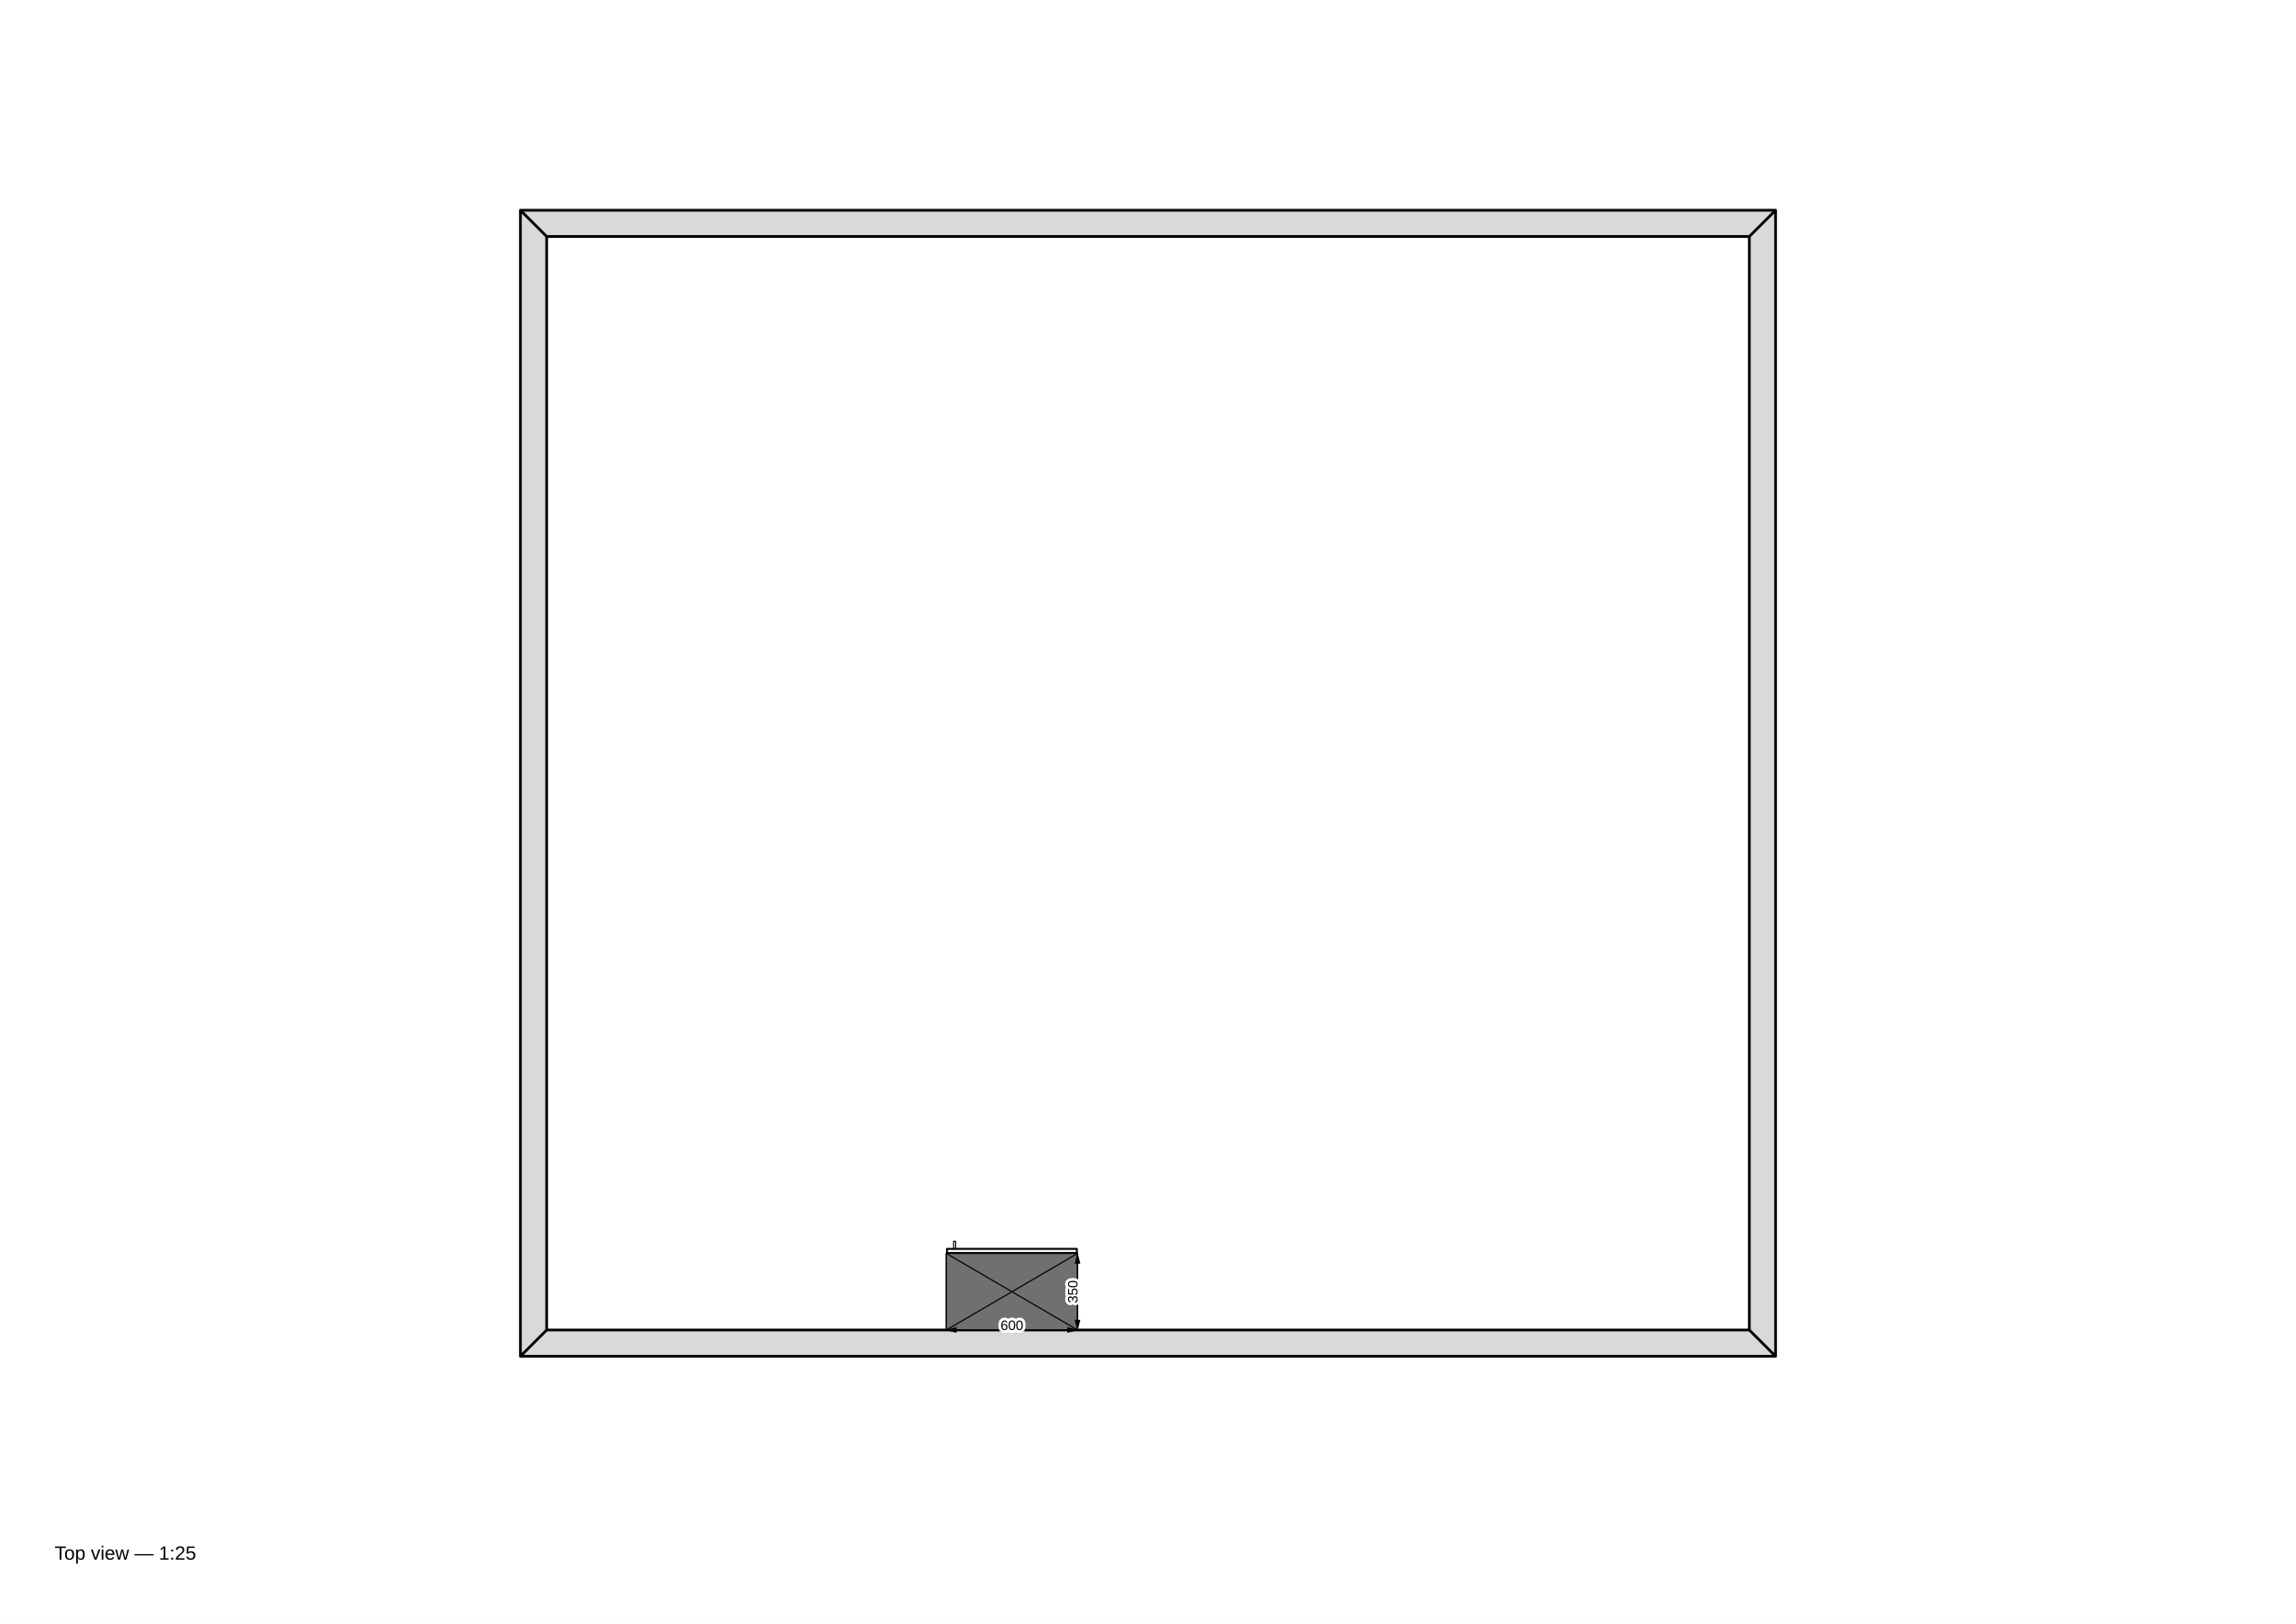
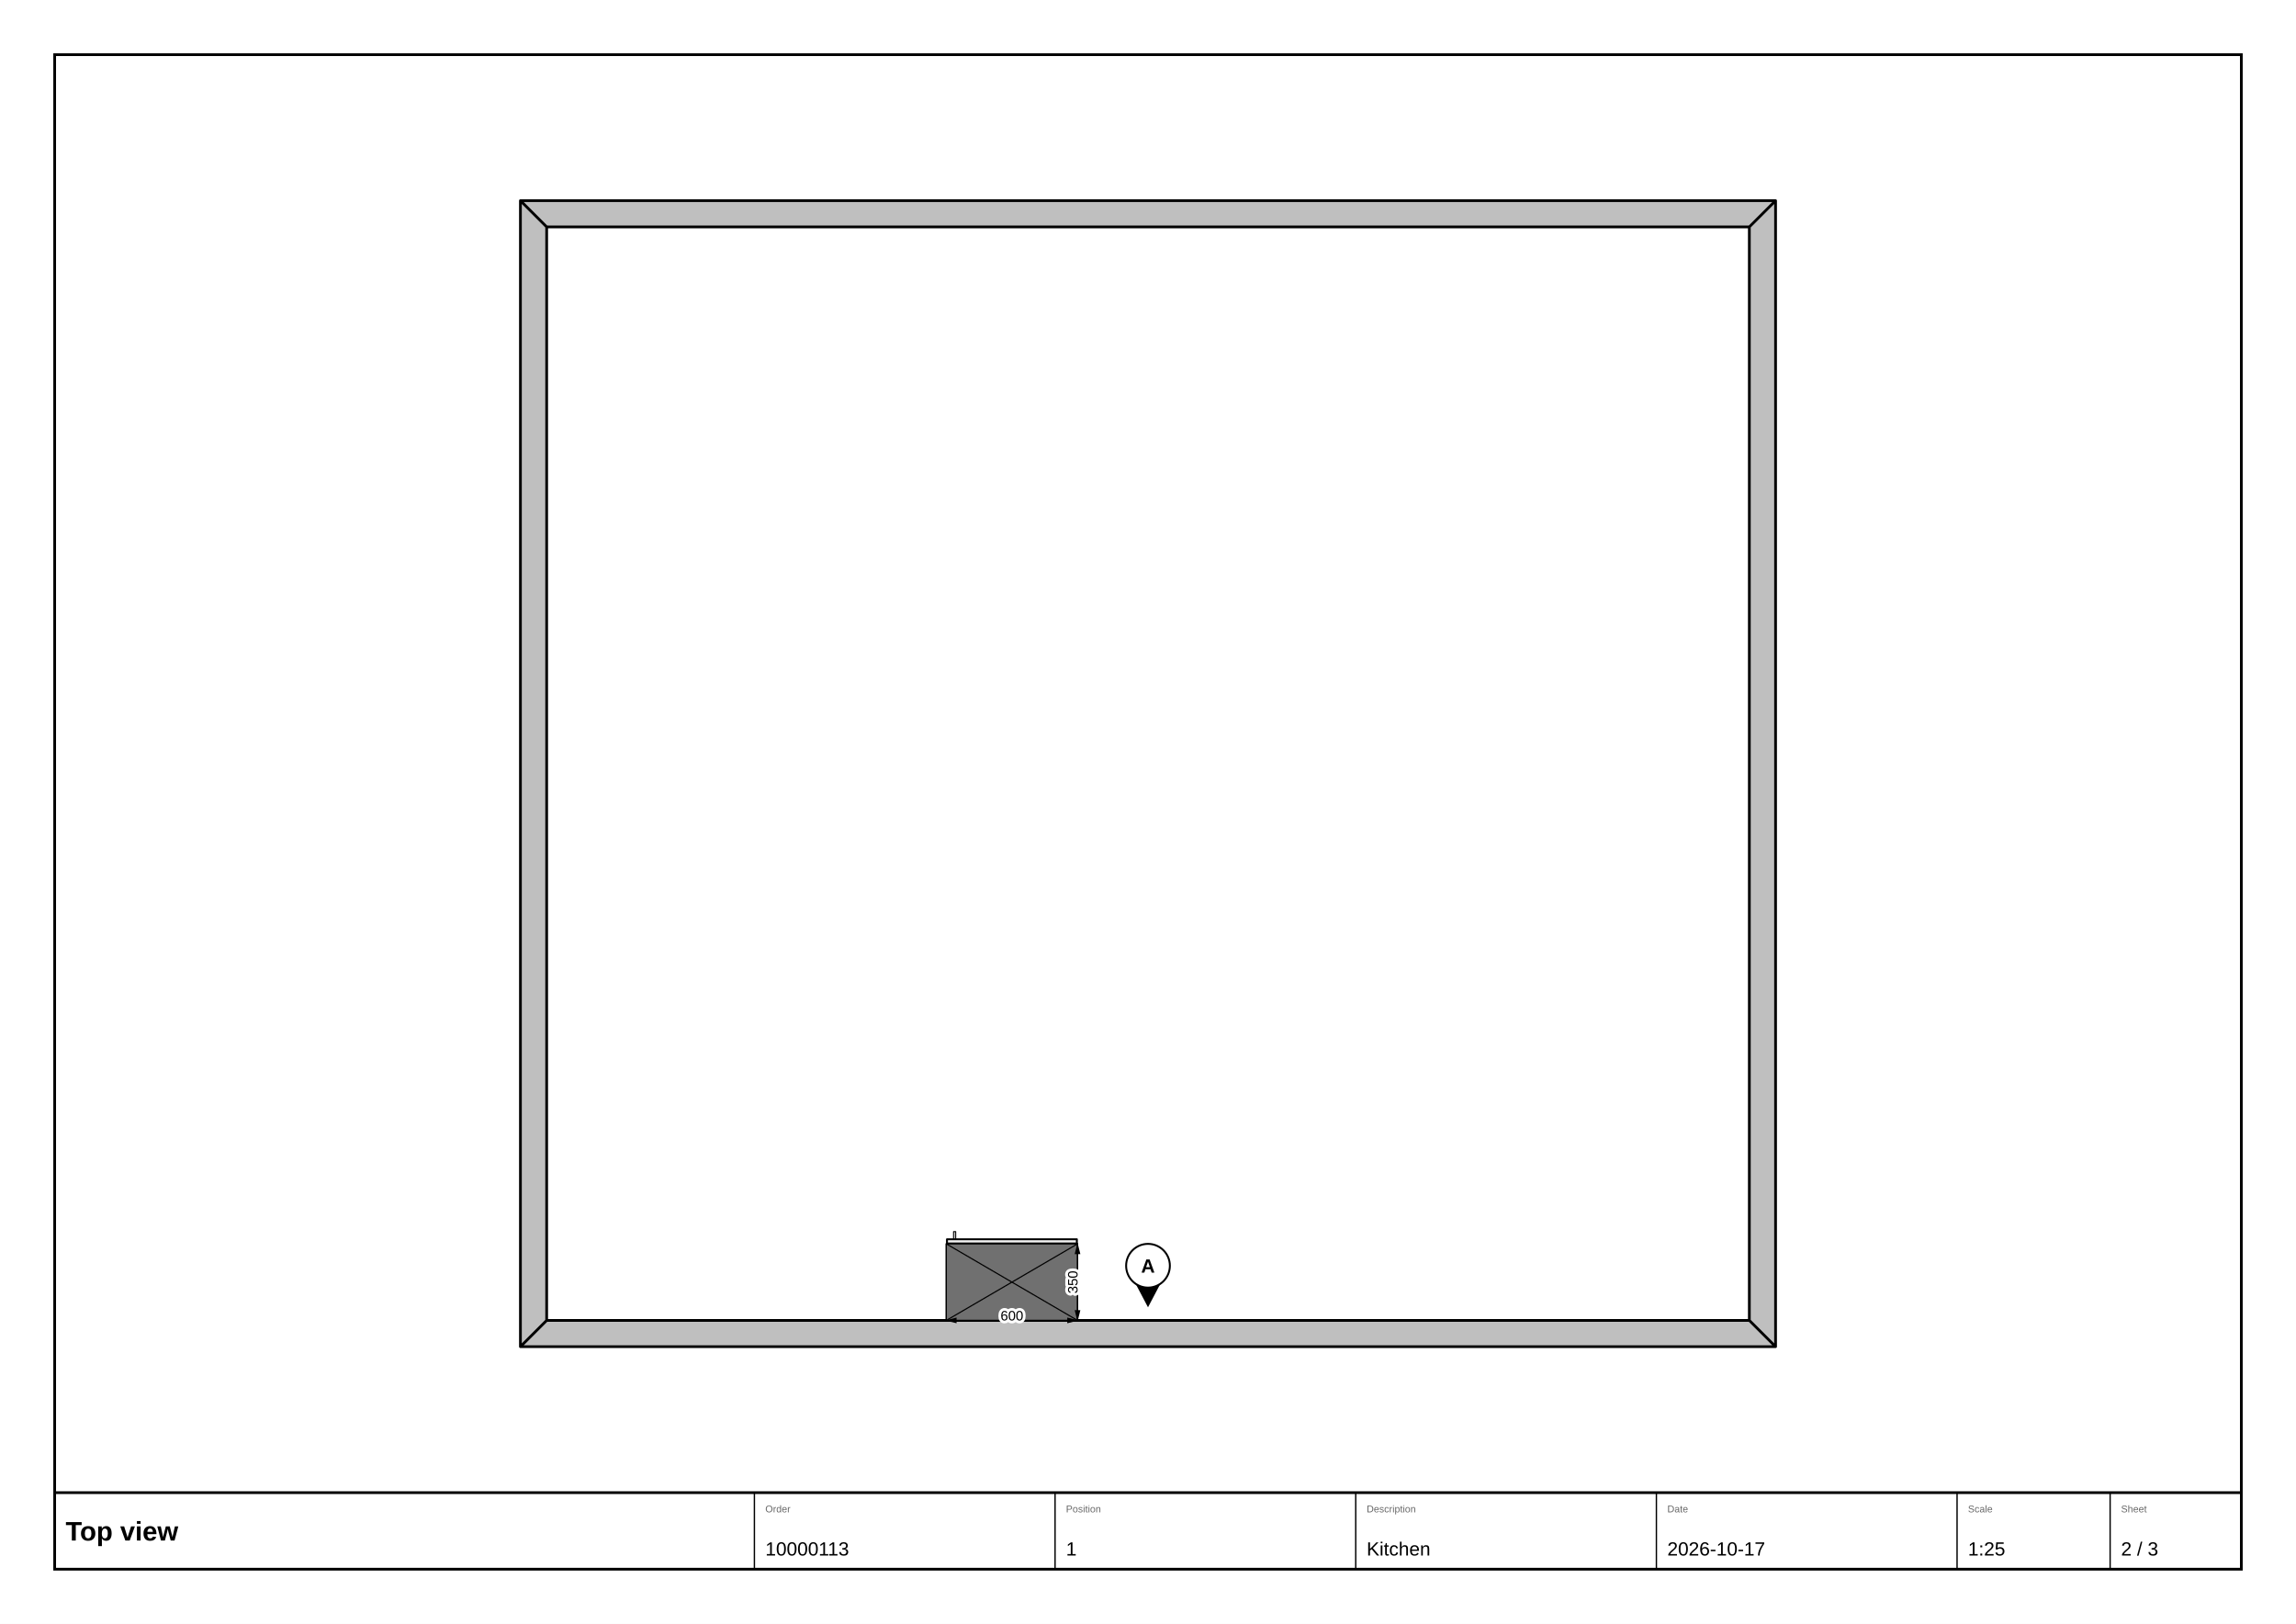
- <svg xmlns="http://www.w3.org/2000/svg" width="420mm" height="297mm" viewBox="-7315.0 -2316.3 10500.0 7425.0">
-   <rect x="-7315.0" y="-2316.3" width="10500.0" height="7425.0" fill="#ffffff" />
-   <g id="fills" fill-rule="evenodd">
-     <path d="M-2406.3 3434.5L-2968.3 3434.5L-2968.3 3415.5L-2406.3 3415.5Z" fill="#ffffff" />
-     <path d="M-2406.3 3555.0L-2968.3 3555.0L-2968.3 3415.0L-2406.3 3415.0Z" fill="#ffffff" />
-     <path d="M-2388.3 3707.0L-2986.3 3707.0L-2986.3 3417.0L-2388.3 3417.0Z" fill="#c8c8c8" />
-     <path d="M-2944.3 3394.0L-2954.3 3394.0L-2954.3 3359.0L-2944.3 3359.0Z" fill="#c8c8c8" />
-     <path d="M-2406.3 3543.0L-2968.3 3543.0L-2968.3 3535.0L-2406.3 3535.0Z" fill="#ffffff" />
-     <path d="M-2406.3 3764.5L-2968.3 3764.5L-2968.3 3415.5L-2406.3 3415.5Z" fill="#ffffff" />
-     <path d="M-2406.3 3535.0L-2968.3 3535.0L-2968.3 3415.5L-2406.3 3415.5Z" fill="#ffffff" />
-     <path d="M-2387.3 3765.0L-2406.3 3765.0L-2406.3 3415.0L-2387.3 3415.0Z" fill="#ffffff" />
-     <path d="M-2968.3 3765.0L-2987.3 3765.0L-2987.3 3415.0L-2968.3 3415.0Z" fill="#ffffff" />
-     <path d="M-2390.3 3413.0L-2984.3 3413.0L-2984.3 3394.0L-2390.3 3394.0Z" fill="#f5f5f5" />
-     <path d="M685.0 3765.0L685.0 -1235.0L805.0 -1355.0L805.0 3885.0Z" fill="#d9d9d9" />
-     <path d="M685.0 -1235.0L-4815.0 -1235.0L-4935.0 -1355.0L805.0 -1355.0Z" fill="#d9d9d9" />
-     <path d="M-4815.0 -1235.0L-4815.0 3765.0L-4935.0 3885.0L-4935.0 -1355.0Z" fill="#d9d9d9" />
-     <path d="M-4815.0 3765.0L685.0 3765.0L805.0 3885.0L-4935.0 3885.0Z" fill="#d9d9d9" />
-   </g>
-   <g id="hidden-lines" fill="none" stroke="#000000" stroke-linecap="round" />
-   <g id="lines" fill="none" stroke="#000000" stroke-linecap="round" stroke-linejoin="round">
-     <path class="wall" stroke-width="12.5" d="M685.0 3765.0L685.0 -1235.0M685.0 -1235.0L805.0 -1355.0M805.0 3885.0L805.0 -1355.0M685.0 3765.0L805.0 3885.0M-4815.0 -1235.0L685.0 -1235.0M-4935.0 -1355.0L-4815.0 -1235.0M-4935.0 -1355.0L805.0 -1355.0M-4815.0 3765.0L-4815.0 -1235.0M-4935.0 3885.0L-4815.0 3765.0M-4935.0 3885.0L-4935.0 -1355.0M-4815.0 3765.0L685.0 3765.0M-4935.0 3885.0L805.0 3885.0" />
-     <path class="carcass" stroke-width="6.3" d="M-2387.3 3765.0L-2387.3 3415.0M-2406.3 3765.0L-2406.3 3415.0M-2987.3 3415.0L-2387.3 3415.0M-2968.3 3765.0L-2968.3 3415.0M-2987.3 3765.0L-2987.3 3415.0M-2968.3 3764.5L-2406.3 3764.5M-2968.3 3415.5L-2406.3 3415.5M-2968.3 3535.0L-2406.3 3535.0" />
-     <path class="front" stroke-width="8.8" d="M-2984.3 3413.0L-2390.3 3413.0M-2390.3 3413.0L-2390.3 3394.0M-2984.3 3413.0L-2984.3 3394.0M-2984.3 3394.0L-2390.3 3394.0" />
-     <path class="hardware" stroke-width="4.5" d="M-2944.3 3394.0L-2944.3 3359.0M-2954.3 3394.0L-2954.3 3359.0M-2954.3 3359.0L-2944.3 3359.0" />
-   </g>
-   <g id="annotations">
-     <g transform="translate(-4935 -1355) scale(2.604167)">
+ <svg xmlns="http://www.w3.org/2000/svg" width="420mm" height="297mm" viewBox="0 0 420 297" font-family="Arial, Helvetica, sans-serif">
+   <rect width="420" height="297" fill="#ffffff" />
+   <g class="view" transform="translate(91.033 32.533) scale(0.04) translate(5039.17 1459.17)">
+     <g class="fills" fill-rule="evenodd">
+       <path d="M-2406.3 3434.5L-2968.3 3434.5L-2968.3 3415.5L-2406.3 3415.5Z" fill="#ffffff" />
+       <path d="M-2406.3 3555.0L-2968.3 3555.0L-2968.3 3415.0L-2406.3 3415.0Z" fill="#ffffff" />
+       <path d="M-2388.3 3707.0L-2986.3 3707.0L-2986.3 3417.0L-2388.3 3417.0Z" fill="#c8c8c8" />
+       <path d="M-2944.3 3394.0L-2954.3 3394.0L-2954.3 3359.0L-2944.3 3359.0Z" fill="#c8c8c8" />
+       <path d="M-2406.3 3543.0L-2968.3 3543.0L-2968.3 3535.0L-2406.3 3535.0Z" fill="#ffffff" />
+       <path d="M-2406.3 3764.5L-2968.3 3764.5L-2968.3 3415.5L-2406.3 3415.5Z" fill="#ffffff" />
+       <path d="M-2406.3 3535.0L-2968.3 3535.0L-2968.3 3415.5L-2406.3 3415.5Z" fill="#ffffff" />
+       <path d="M-2387.3 3765.0L-2406.3 3765.0L-2406.3 3415.0L-2387.3 3415.0Z" fill="#ffffff" />
+       <path d="M-2968.3 3765.0L-2987.3 3765.0L-2987.3 3415.0L-2968.3 3415.0Z" fill="#ffffff" />
+       <path d="M-2390.3 3413.0L-2984.3 3413.0L-2984.3 3394.0L-2390.3 3394.0Z" fill="#f5f5f5" />
+       <path d="M685.0 3765.0L685.0 -1235.0L805.0 -1355.0L805.0 3885.0Z" fill="#bfbfbf" />
+       <path d="M685.0 -1235.0L-4815.0 -1235.0L-4935.0 -1355.0L805.0 -1355.0Z" fill="#bfbfbf" />
+       <path d="M-4815.0 -1235.0L-4815.0 3765.0L-4935.0 3885.0L-4935.0 -1355.0Z" fill="#bfbfbf" />
+       <path d="M-4815.0 3765.0L685.0 3765.0L805.0 3885.0L-4935.0 3885.0Z" fill="#bfbfbf" />
+     </g>
+     <g class="hidden-lines" fill="none" stroke="#000000" stroke-linecap="round" />
+     <g class="lines" fill="none" stroke="#000000" stroke-linecap="round" stroke-linejoin="round">
+       <path class="wall" stroke-width="12.5" d="M685.0 3765.0L685.0 -1235.0M685.0 -1235.0L805.0 -1355.0M805.0 3885.0L805.0 -1355.0M685.0 3765.0L805.0 3885.0M-4815.0 -1235.0L685.0 -1235.0M-4935.0 -1355.0L-4815.0 -1235.0M-4935.0 -1355.0L805.0 -1355.0M-4815.0 3765.0L-4815.0 -1235.0M-4935.0 3885.0L-4815.0 3765.0M-4935.0 3885.0L-4935.0 -1355.0M-4815.0 3765.0L685.0 3765.0M-4935.0 3885.0L805.0 3885.0" />
+       <path class="carcass" stroke-width="6.3" d="M-2387.3 3765.0L-2387.3 3415.0M-2406.3 3765.0L-2406.3 3415.0M-2987.3 3415.0L-2387.3 3415.0M-2968.3 3765.0L-2968.3 3415.0M-2987.3 3765.0L-2987.3 3415.0M-2968.3 3764.5L-2406.3 3764.5M-2968.3 3415.5L-2406.3 3415.5M-2968.3 3535.0L-2406.3 3535.0" />
+       <path class="front" stroke-width="8.8" d="M-2984.3 3413.0L-2390.3 3413.0M-2390.3 3413.0L-2390.3 3394.0M-2984.3 3413.0L-2984.3 3394.0M-2984.3 3394.0L-2390.3 3394.0" />
+       <path class="hardware" stroke-width="4.5" d="M-2944.3 3394.0L-2944.3 3359.0M-2954.3 3394.0L-2954.3 3359.0M-2954.3 3359.0L-2944.3 3359.0" />
+     </g>
+     <g class="elevation-marker">
+       <path d="M-2165 3515L-2065 3705L-1965 3515Z" fill="#000000" />
+       <circle cx="-2065" cy="3515" r="100" fill="#ffffff" stroke="#000000" stroke-width="8.75" />
+       <text x="-2065" y="3546.5" font-size="87.5" font-weight="bold" text-anchor="middle">A</text>
+     </g>
+     <g class="annotations" transform="translate(-4935 -1355) scale(2.604167)">
      <g>
        <defs>
          <marker markerWidth="20" markerHeight="10" markerUnits="userSpaceOnUse" orient="auto-start-reverse" refY="5" viewBox="0 0 20 10" id="arrowStart" refX="18">
            <path d="M0,0 L0,10 L20,5 z" fill="context-stroke" />
          </marker>
          <marker markerWidth="20" markerHeight="10" markerUnits="userSpaceOnUse" orient="auto" refY="5" viewBox="0 0 20 10" id="arrowEnd" refX="18">
            <path d="M0,0 L0,10 L20,5 z" fill="context-stroke" />
          </marker>
          <marker markerWidth="20" markerHeight="10" markerUnits="userSpaceOnUse" orient="auto-start-reverse" refY="5" viewBox="0 0 20 10" id="arrowStartOpposite" refX="2">
            <path d="M0,0 L0,10 L20,5 z" fill="context-stroke" transform="translate(20, 0) scale(-1, 1)" />
          </marker>
          <marker markerWidth="20" markerHeight="10" markerUnits="userSpaceOnUse" orient="auto" refY="5" viewBox="0 0 20 10" id="arrowEndOpposite" refX="2">
            <path d="M0,0 L0,10 L20,5 z" fill="context-stroke" transform="translate(20, 0) scale(-1, 1)" />
          </marker>
        </defs>
        <path d="M 978.31 1966.08 L 747.91 1966.08 L 747.91 1831.68 L 978.31 1831.68 Z M 978.31 1966.08 L 747.91 1831.68 Z M 747.91 1966.08 L 978.31 1831.68 Z" fill="rgb(112, 112, 112)" stroke="#000000" stroke-width="2" />
        <g>
          <line x1="747.91" y1="1966.08" x2="978.31" y2="1966.08" stroke="black" stroke-width="2" marker-start="url(#arrowStart)" marker-end="url(#arrowEnd)" />
          <line x1="978.31" y1="1831.68" x2="978.31" y2="1966.08" stroke="black" stroke-width="2" marker-start="url(#arrowStart)" marker-end="url(#arrowEnd)" />
          <text x="863.11" y="1966.08" fill="black" font-size="24" font-family="Arial" stroke="white" stroke-width="10" paint-order="stroke" text-anchor="middle" stroke-linejoin="round" alignment-baseline="middle" transform="rotate(0, 863.11, 1966.08)">600</text>
          <text x="978.31" y="1898.88" fill="black" font-size="24" font-family="Arial" stroke="white" stroke-width="10" paint-order="stroke" text-anchor="middle" stroke-linejoin="round" alignment-baseline="middle" transform="rotate(270, 978.31, 1898.88)">350</text>
        </g>
      </g>
    </g>
  </g>
-   <text x="-7065.0" y="4815.0" font-family="Arial, Helvetica, sans-serif" font-size="87.5">Top view — 1:25</text>
+   <g class="title-block" fill="none" stroke="#000000">
+     <rect x="10.00" y="10.00" width="400.00" height="277.00" stroke-width="0.5" />
+     <path d="M10.00 273.00h400.00" stroke-width="0.5" />
+     <path d="M138.00 273.00v14.00" stroke-width="0.25" />
+     <path d="M193.00 273.00v14.00" stroke-width="0.25" />
+     <path d="M248.00 273.00v14.00" stroke-width="0.25" />
+     <path d="M303.00 273.00v14.00" stroke-width="0.25" />
+     <path d="M358.00 273.00v14.00" stroke-width="0.25" />
+     <path d="M386.00 273.00v14.00" stroke-width="0.25" />
+   </g>
+   <g class="title-block-text" fill="#000000">
+     <g font-size="1.8" fill="#666666">
+       <text x="140.00" y="276.60">Order</text>
+       <text x="195.00" y="276.60">Position</text>
+       <text x="250.00" y="276.60">Description</text>
+       <text x="305.00" y="276.60">Date</text>
+       <text x="360.00" y="276.60">Scale</text>
+       <text x="388.00" y="276.60">Sheet</text>
+     </g>
+     <text x="12.00" y="281.76" font-size="4.90" font-weight="bold">Top view</text>
+     <text x="140.00" y="284.50" font-size="3.50">10000113</text>
+     <text x="195.00" y="284.50" font-size="3.50">1</text>
+     <text x="250.00" y="284.50" font-size="3.50">Kitchen</text>
+     <text x="305.00" y="284.50" font-size="3.50">2026-10-17</text>
+     <text x="360.00" y="284.50" font-size="3.50">1:25</text>
+     <text x="388.00" y="284.50" font-size="3.50">2 / 3</text>
+   </g>
</svg>
